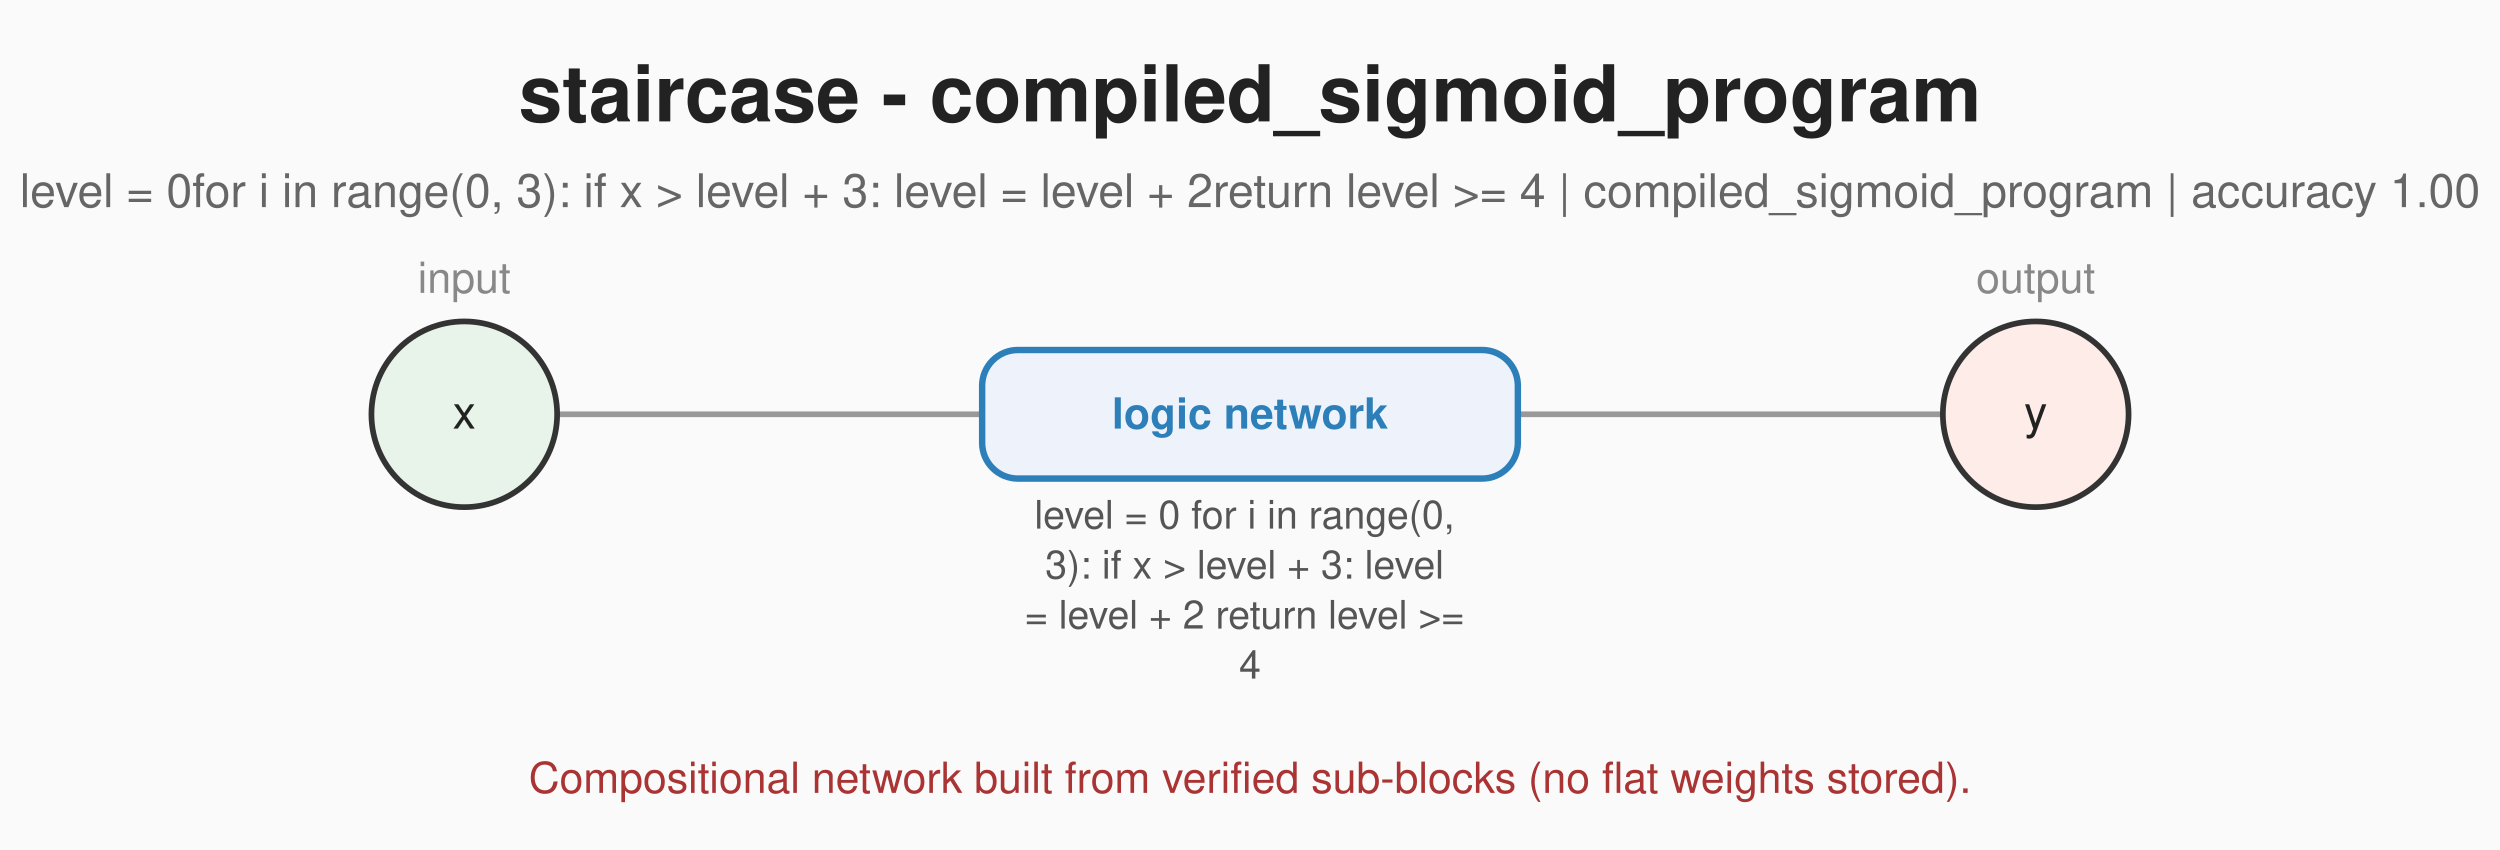
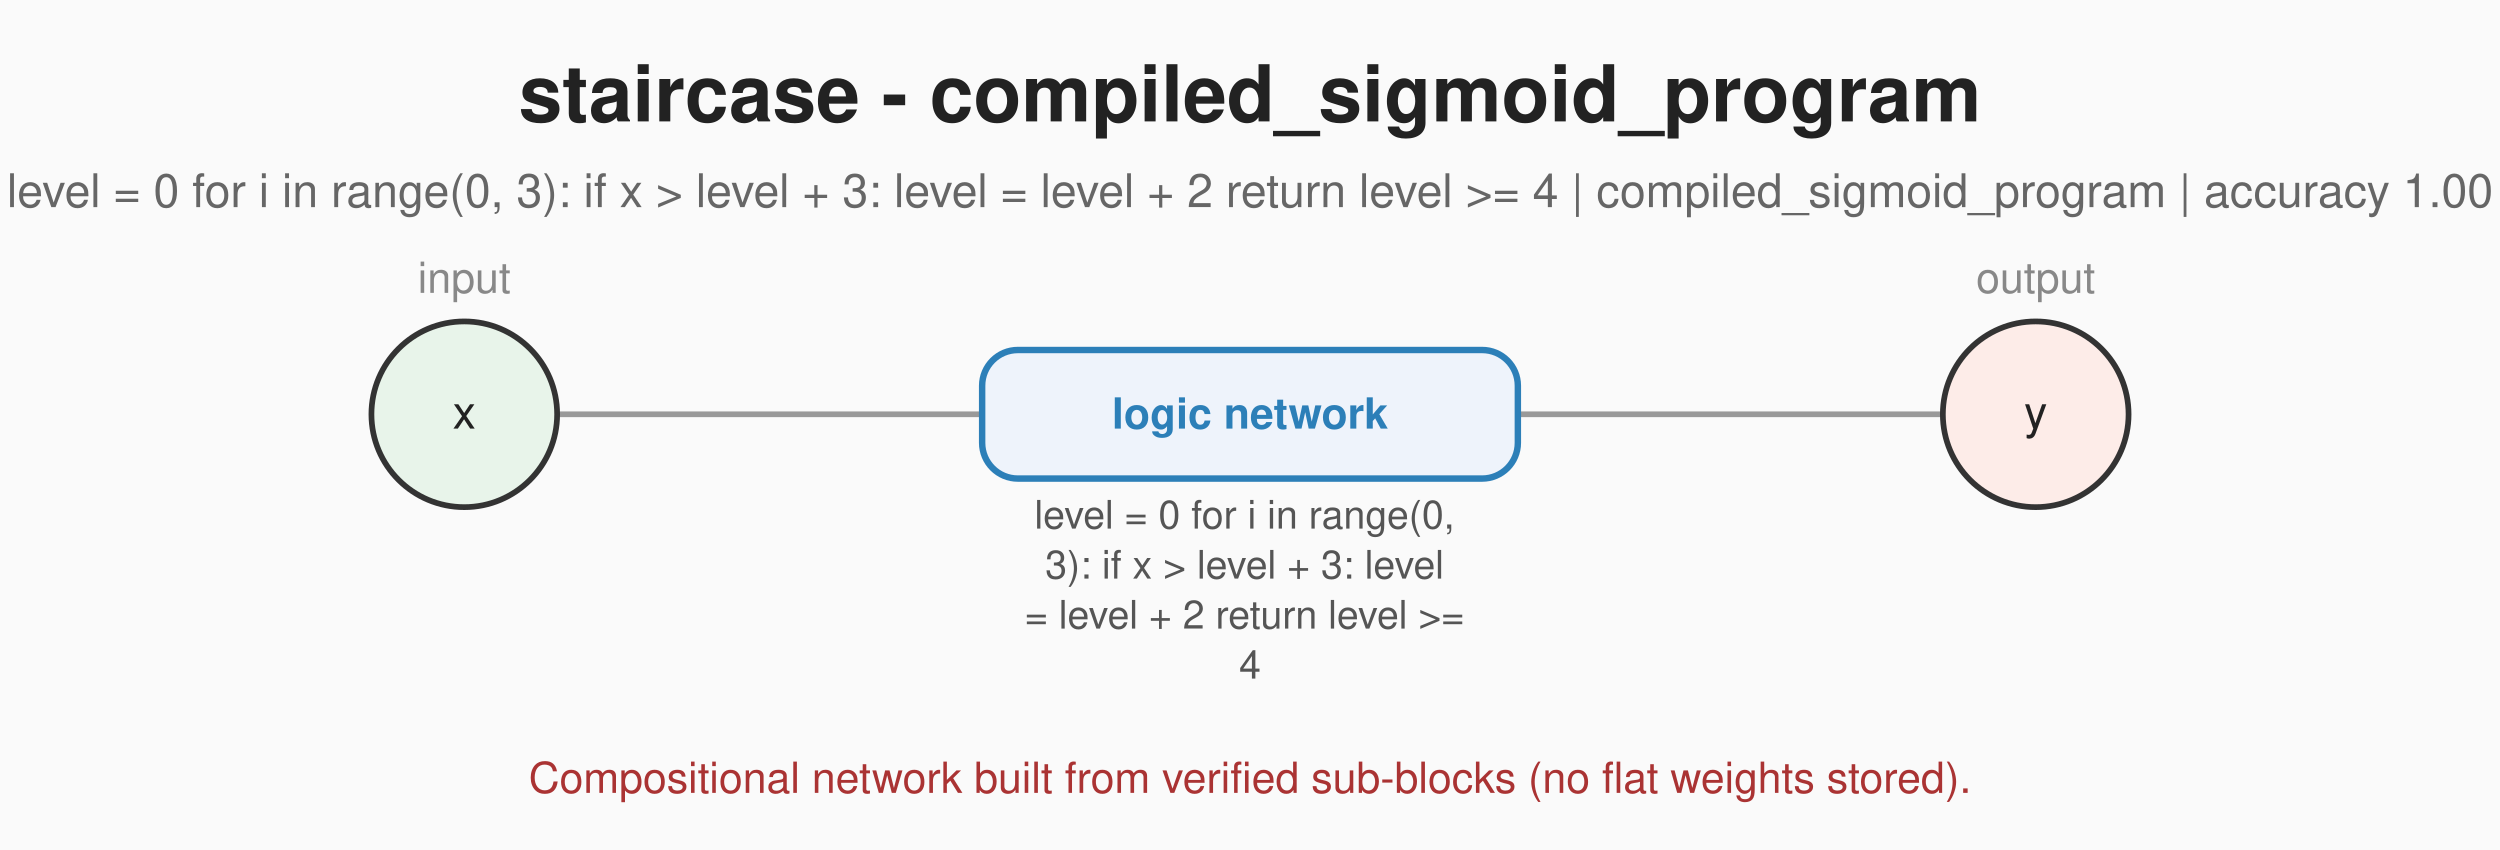
<svg xmlns="http://www.w3.org/2000/svg" width="700" height="238.0" viewBox="0 0 700 238.0" font-family="Helvetica, Arial, sans-serif">
  <style type="text/css">
  .edge { cursor: pointer; }
  .edge-line { transition: stroke-width .15s, stroke-opacity .15s; }
  .edge:hover .edge-line { stroke-opacity: 1; stroke-width: 5; }
  .edge .wlabel { transition: opacity .15s; }
  .edge:hover .wlabel rect { stroke-width: 2; }
  .neuron { cursor: pointer; transition: stroke-width .15s; }
  .neuron:hover { stroke-width: 3; }
  .neuron.dim { opacity: .35; }
  .edge.dim .edge-line { opacity: .2; }
  .edge.dim .wlabel { opacity: .25; }
  svg.hide-weights .wlabel { display: none; }
  svg.hide-biases .bias-label { display: none; }
</style>
  <rect width="700" height="238.0" fill="#fafafa" />
  <text x="350.0" y="34" text-anchor="middle" font-size="22" font-weight="bold" fill="#222">staircase - compiled_sigmoid_program</text>
  <text x="350.0" y="58" text-anchor="middle" font-size="13" fill="#666">
- level = 0
- for i in range(0, 3):
-     if x &gt; level + 3:
-         level = level + 2
- return level &gt;= 4
-   |  compiled_sigmoid_program  |  accuracy 1.00</text>
+         level = 0
+         for i in range(0, 3):
+             if x &gt; level + 3:
+                 level = level + 2
+         return level &gt;= 4
+           |  compiled_sigmoid_program  |  accuracy 1.00</text>
  <g id="diagram">
    <line x1="130.0" y1="116.0" x2="275.0" y2="116.0" stroke="#999" stroke-width="1.6" />
    <line x1="425.0" y1="116.0" x2="570.0" y2="116.0" stroke="#999" stroke-width="1.6" />
    <rect x="275.0" y="98.0" width="150" height="36" rx="10" fill="#eef3fb" stroke="#2c7fb8" stroke-width="1.8" />
    <text x="350.0" y="120.0" text-anchor="middle" font-size="12" fill="#2c7fb8" font-weight="bold">logic network</text>
    <text x="350.0" y="148.0" text-anchor="middle" font-size="11" fill="#555">
      <tspan x="350.0" dy="0">level = 0 for i in range(0,</tspan>
      <tspan x="350.0" dy="14">3): if x &gt; level + 3: level</tspan>
      <tspan x="350.0" dy="14">= level + 2 return level &gt;=</tspan>
      <tspan x="350.0" dy="14">4</tspan>
    </text>
    <circle cx="130.0" cy="116.0" r="26" fill="#e8f4ea" stroke="#333333" stroke-width="1.6" />
    <text x="130.0" y="120.0" text-anchor="middle" font-size="13" fill="#222">x</text>
    <circle cx="570.0" cy="116.0" r="26" fill="#fdece8" stroke="#333333" stroke-width="1.6" />
    <text x="570.0" y="120.0" text-anchor="middle" font-size="13" fill="#222">y</text>
    <text x="130.0" y="82.0" text-anchor="middle" font-size="12" fill="#888">input</text>
    <text x="570.0" y="82.0" text-anchor="middle" font-size="12" fill="#888">output</text>
    <text x="350.0" y="222.0" text-anchor="middle" font-size="12" fill="#a33">Compositional network built from verified sub-blocks (no flat weights stored).</text>
  </g>
</svg>
